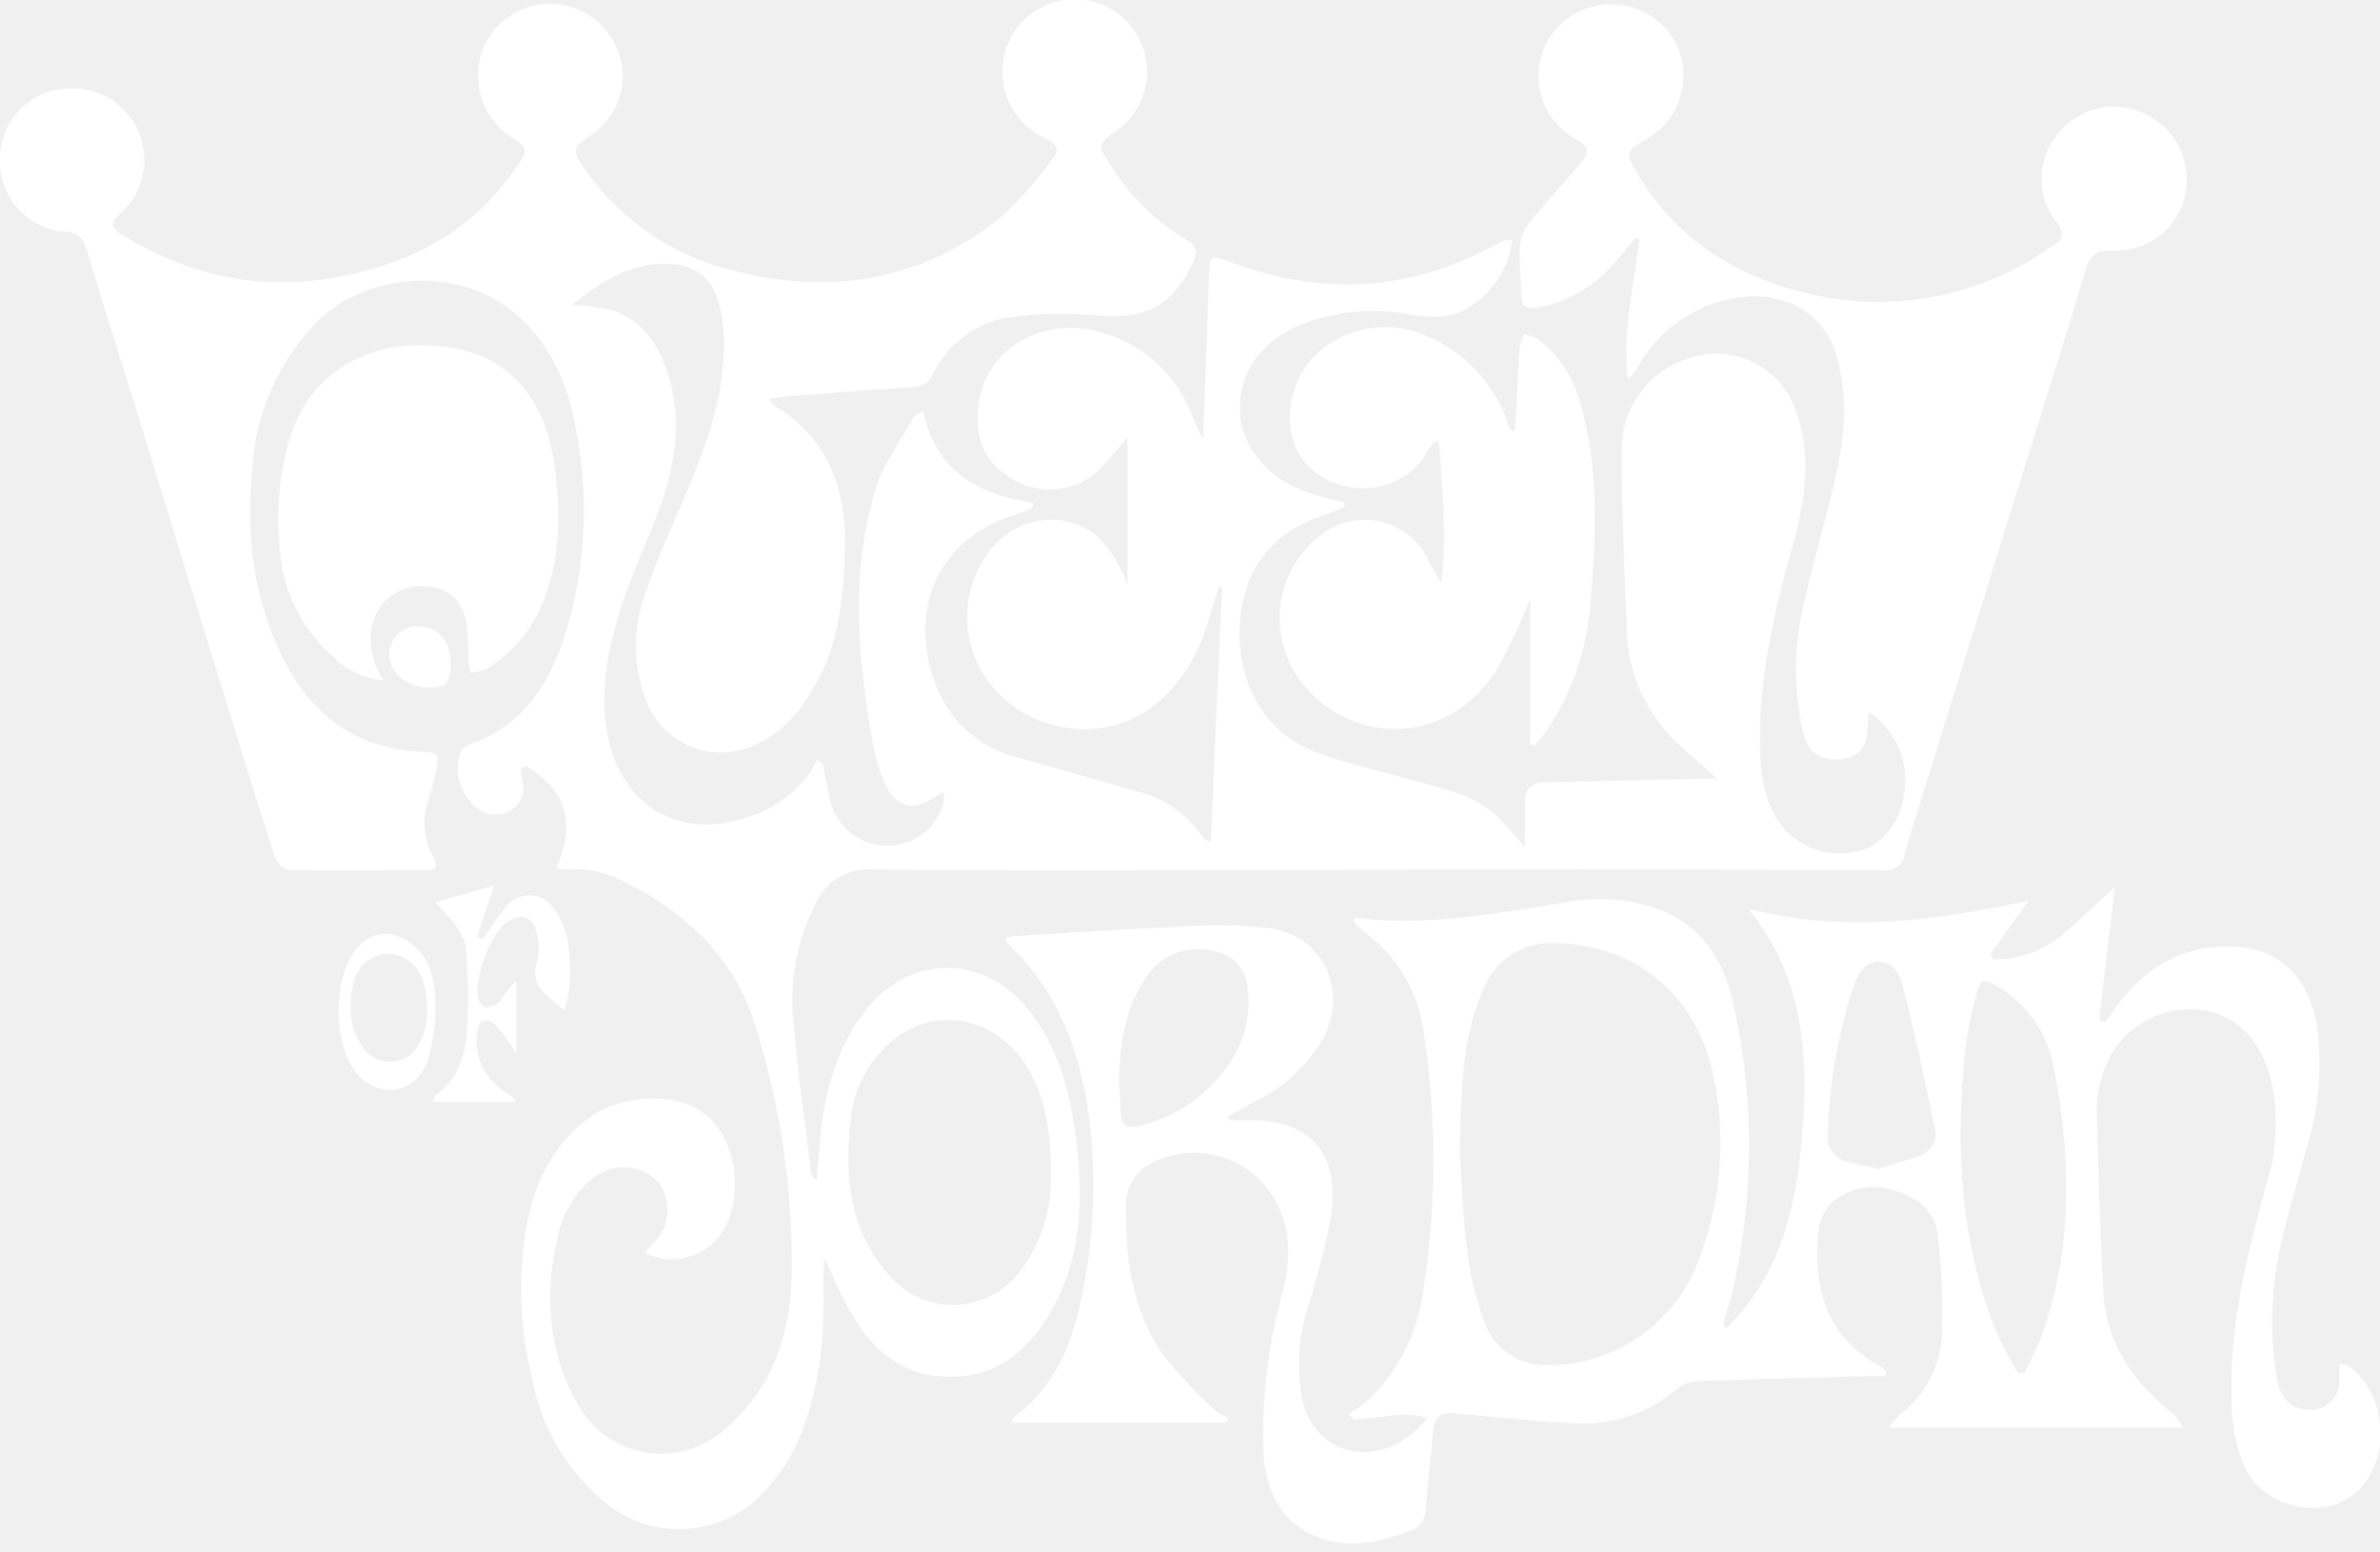
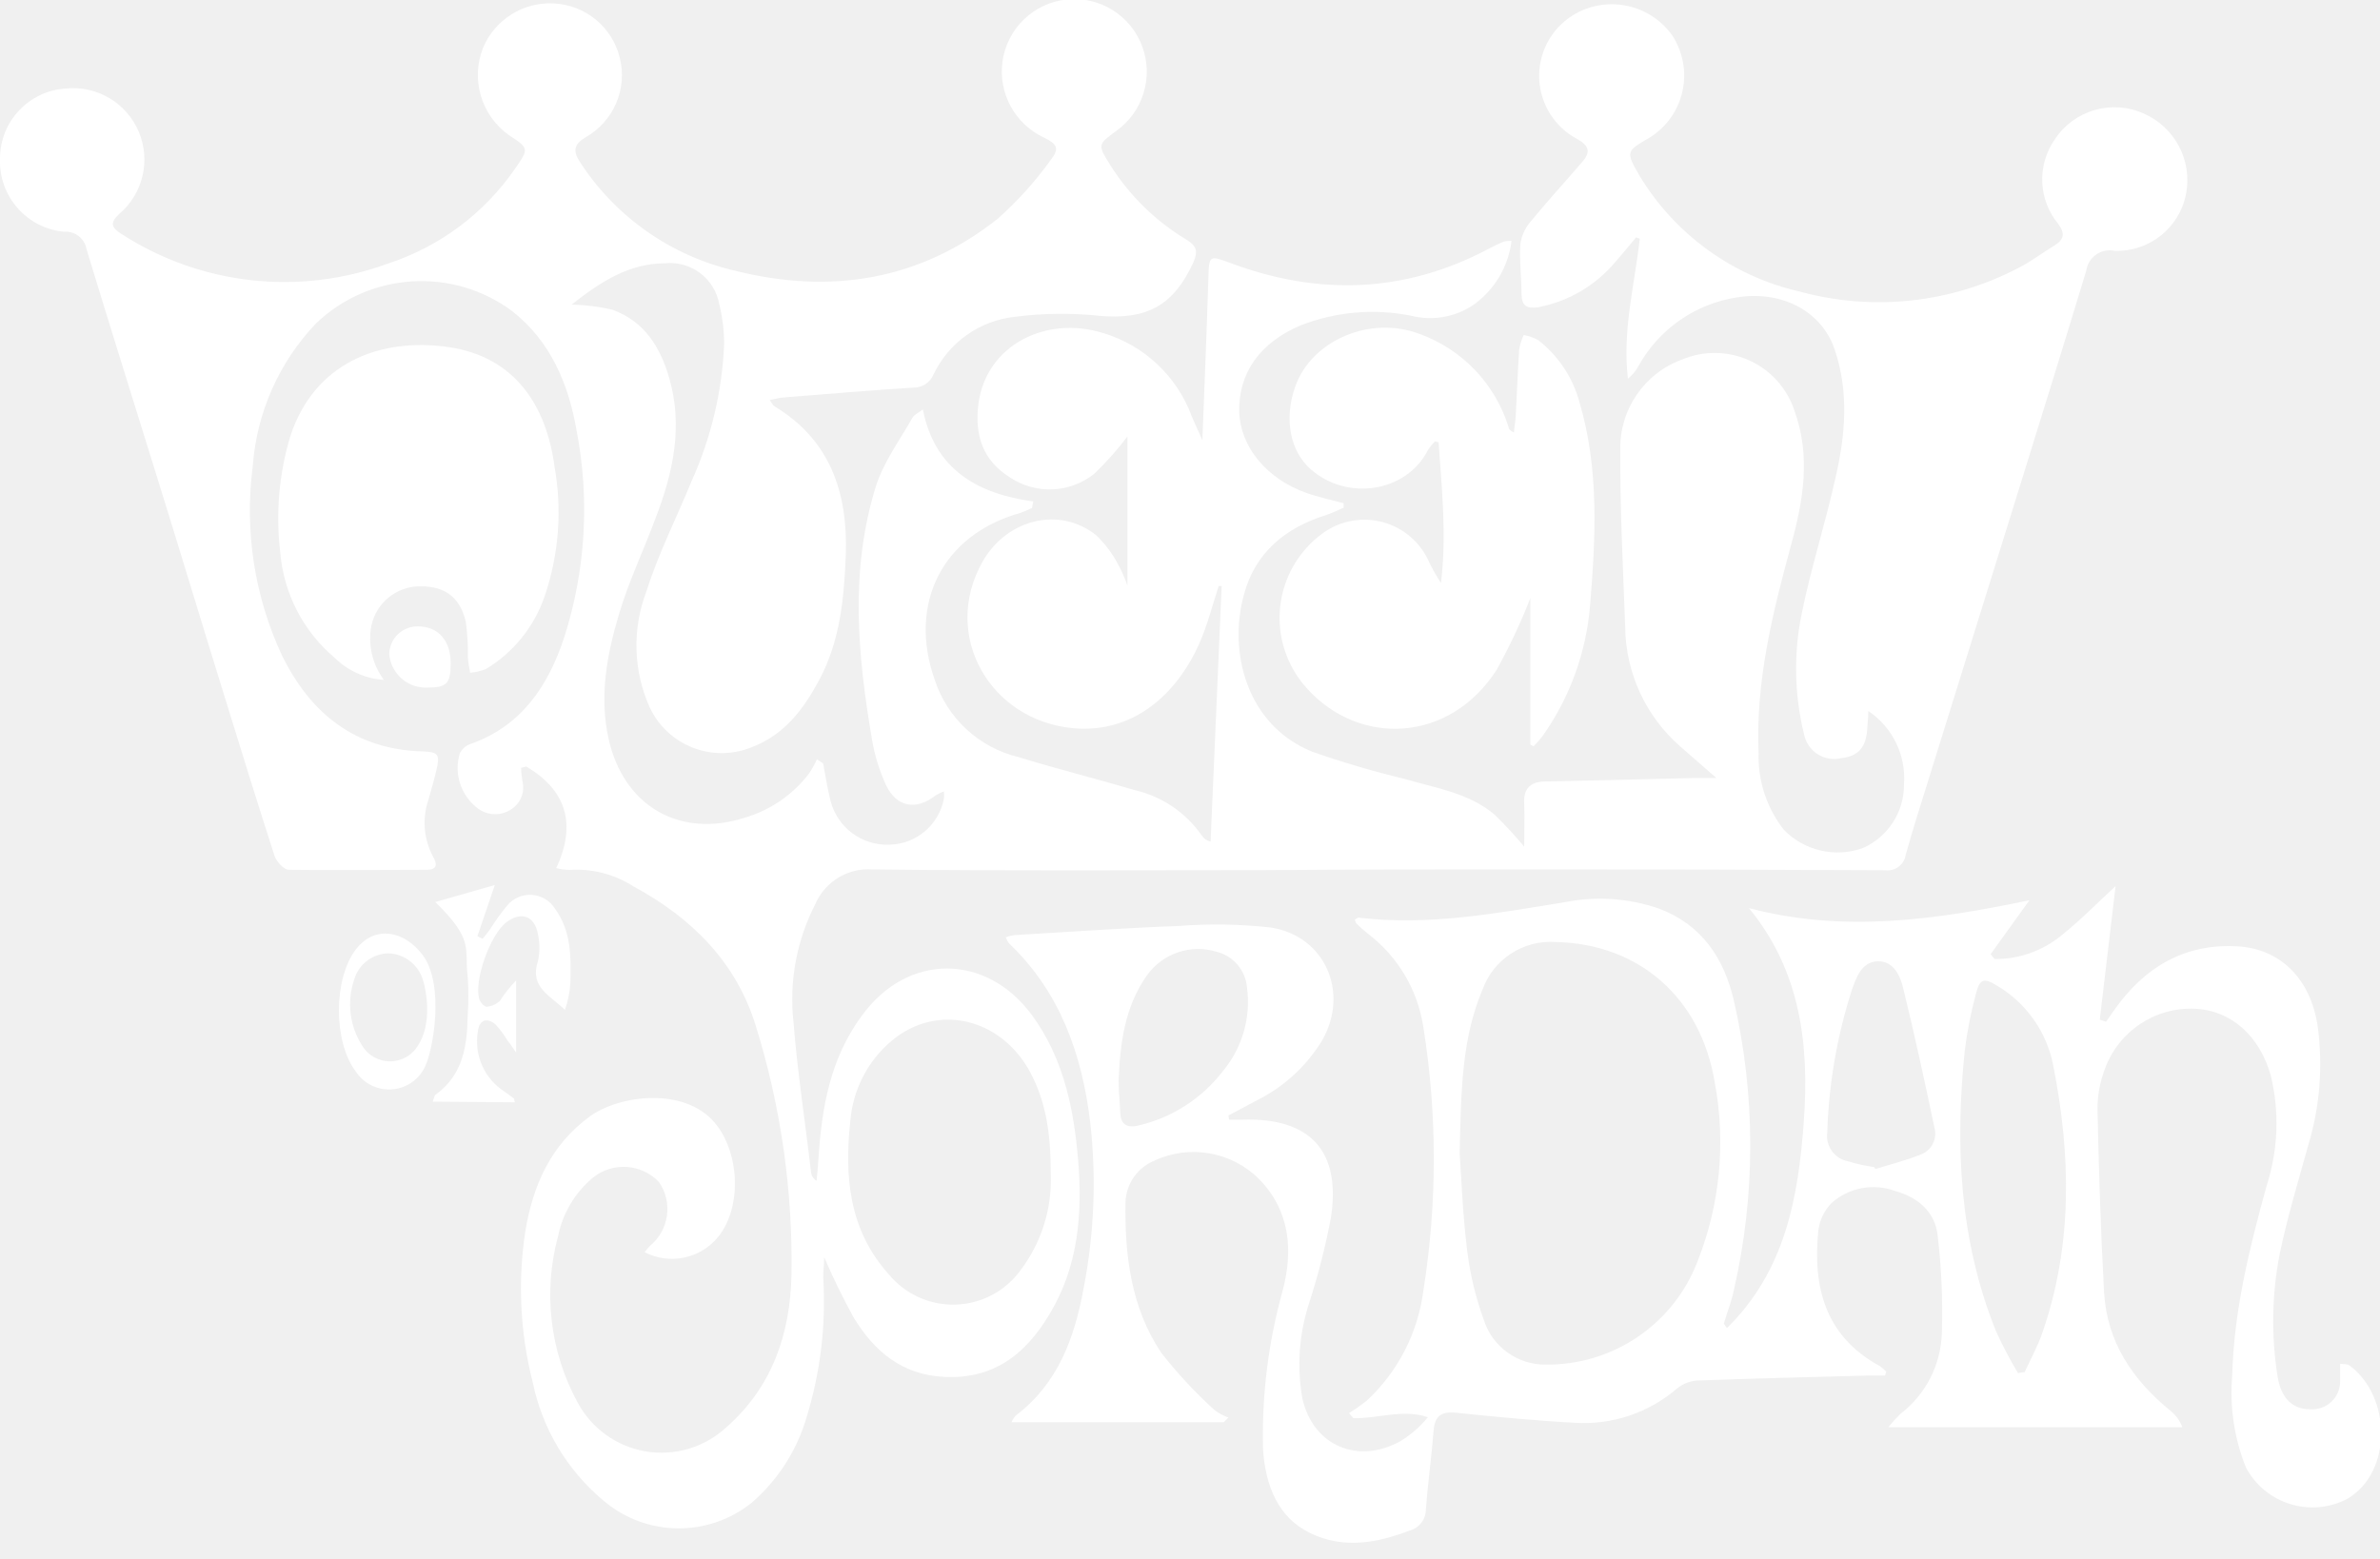
- <svg xmlns="http://www.w3.org/2000/svg" width="250" height="163" viewBox="0 0 250 163">
-   <path d="M108.4,53.37a10.94,10.94,0,0,1-1.29.53c-8.17,2.31-11.77,9.52-9,17.52A12.3,12.3,0,0,0,107,79.58c4.07,1.18,8.17,2.28,12.24,3.48a11.74,11.74,0,0,1,7,4.71,2.55,2.55,0,0,0,.42.45,3.3,3.3,0,0,0,.53.23c.4-9,.78-17.93,1.17-26.85l-.31,0c-.67,2-1.19,4.12-2,6.06-2.46,5.56-7.09,9.42-13.21,8.88C104,75.73,98.79,66.76,103.17,59c2.58-4.53,8.15-5.81,12-2.75a12.3,12.3,0,0,1,2.28,3,15.18,15.18,0,0,1,1,2.24V45.87a34.49,34.49,0,0,1-3.46,3.89,7.52,7.52,0,0,1-8.9.39c-2.79-1.75-3.78-4.36-3.28-7.8.88-6.08,7.12-9.24,13.15-7.37a14.27,14.27,0,0,1,9.28,8.72c.18.42.37.84.56,1.26s.24.54.56,1.24c.23-6,.46-11.45.62-17,.08-2.51.09-2.49,2.36-1.65,9.27,3.45,18.35,3.15,27.17-1.55.5-.26,1-.51,1.53-.73a3.54,3.54,0,0,1,.8-.06,9.76,9.76,0,0,1-3.94,6.68c-2,1.54-4.28,1.55-6.6,1.18a20.84,20.84,0,0,0-11.62,1c-4.32,1.82-6.59,5.11-6.44,9.16.13,3.63,2.89,7,7,8.45,1.27.45,2.61.73,3.91,1.08l.07.47c-.61.26-1.19.57-1.82.77-4.31,1.33-7.44,4-8.66,8.37-1.64,5.95.24,13.69,7.17,16.5,3.11,1.26,6.47,1.91,9.7,2.86s6.76,1.46,9.46,3.81A44.65,44.65,0,0,1,160.17,89c0-1.64.07-3.09,0-4.53s.54-2.27,2.1-2.3c5.32-.11,10.64-.25,16-.38.61,0,1.21,0,2.12,0l-3.69-3.27a16.93,16.93,0,0,1-5.83-12.59c-.23-6.19-.55-12.38-.51-18.57a9.87,9.87,0,0,1,6.52-9.54,8.82,8.82,0,0,1,11.74,5.29c1.76,4.79,1,9.45-.31,14.17-2,7.17-3.7,14.4-3.42,21.9.11,2.87.63,5.74,2.62,8a7.85,7.85,0,0,0,8.34,2c2.46-.89,4.18-3.68,4.26-6.71a8.48,8.48,0,0,0-3.84-7.7c0,.73-.08,1.2-.1,1.67-.08,2.08-.88,3.07-2.69,3.28-2.08.25-3.48-.6-4-2.54a28.74,28.74,0,0,1-.24-12.65c1-4.81,2.44-9.5,3.55-14.28,1-4.48,1.43-9-.08-13.48-1.39-4.13-5.68-6.28-10.3-5.49a14.34,14.34,0,0,0-10.33,7.22,4.3,4.3,0,0,1-1.1,1.32c-.6-5,.69-9.82,1.22-14.7l-.38-.15c-.71.83-1.39,1.69-2.12,2.5a13.83,13.83,0,0,1-8.15,4.83c-1.21.2-1.74-.13-1.76-1.36,0-1.74-.24-3.49-.14-5.22a4.43,4.43,0,0,1,1-2.34c1.77-2.17,3.66-4.24,5.49-6.36.87-1,.68-1.69-.54-2.38a7.53,7.53,0,0,1-.51-13,7.81,7.81,0,0,1,10.48,2.09,7.67,7.67,0,0,1-2.38,10.74c-2.51,1.44-2.56,1.47-1.06,4C176,24.87,181.84,28.74,189,30.6A31.56,31.56,0,0,0,212.12,28c1.27-.66,2.42-1.54,3.64-2.29,1-.62,1.11-1.24.38-2.24a7.36,7.36,0,0,1-.37-8.89,7.51,7.51,0,0,1,9.37-2.71,7.66,7.66,0,0,1,4.43,8.44,7.38,7.38,0,0,1-7.52,6c-1.82-.13-2.51.52-3,2.12-2.27,7.55-4.63,15.07-7,22.59q-4.83,15.56-9.67,31.09c-.79,2.54-1.6,5.08-2.32,7.64A1.93,1.93,0,0,1,198,91.4q-18.67-.09-37.35-.09c-9.32,0-18.65.06-28,.07-13.68,0-27.36.09-41-.06a6,6,0,0,0-6,3.63,22,22,0,0,0-2.3,12.38c.42,5.3,1.21,10.57,1.86,15.85a1.12,1.12,0,0,0,.58.83c.07-.78.15-1.55.2-2.33.33-5.38,1.29-10.55,4.55-15.07,4.78-6.63,13.12-6.59,17.92,0,3.07,4.23,4.2,9.09,4.7,14.1.57,5.61.34,11.21-2.39,16.34-2.46,4.61-5.93,7.81-11.64,7.53-4.38-.21-7.31-2.7-9.46-6.21-1.16-1.9-2-4-3.09-6.31,0,.84-.12,1.49-.1,2.14.13,5.09-.14,10.14-1.85,15A18.93,18.93,0,0,1,79,157.89a12.19,12.19,0,0,1-15.58-.21A21.86,21.86,0,0,1,56,145.27a39.8,39.8,0,0,1-.8-15.86c.81-4.85,2.66-9.1,6.81-12.11,3.11-2.25,9.85-3.07,13,.6,2.69,3.09,3,9,.39,12.12a6.32,6.32,0,0,1-7.69,1.56,6.3,6.3,0,0,1,.57-.66,5,5,0,0,0,.94-6.71,5.12,5.12,0,0,0-7-.43,10.76,10.76,0,0,0-3.63,6.1c-1.41,6-1.06,11.93,2,17.43A10,10,0,0,0,76.27,150c4.87-4.23,6.77-9.87,6.89-16a83.31,83.31,0,0,0-3.79-26.19C77.31,101,72.65,96.39,66.54,93.09c-2.11-1.14-4.23-2-6.7-1.74a6.52,6.52,0,0,1-1.43-.19c2.19-4.69,1-8.21-3.14-10.68l-.55.14c.05.47.08.94.15,1.4a2.73,2.73,0,0,1-1.08,3,3.06,3.06,0,0,1-3.48,0,5.32,5.32,0,0,1-2-5.85,1.93,1.93,0,0,1,1.07-1c5.45-1.91,8.23-6.16,9.93-11.32a44.17,44.17,0,0,0,1.2-21.71c-.85-4.86-2.75-9.34-6.81-12.55-5.87-4.64-15.31-4-20.55,1.35a24.21,24.21,0,0,0-6.64,15c-.7,6.88,0,13.6,3.09,19.93,3,6.15,7.71,9.81,14.75,10.07,1.66.06,1.85.3,1.46,2C45.6,82,45.28,83,45,84A7.4,7.4,0,0,0,45.49,90c.49.84.42,1.38-.69,1.38-4.82,0-9.63.07-14.45,0-.52,0-1.29-.81-1.48-1.39C27,84.16,25.2,78.34,23.4,72.52c-2.35-7.58-4.66-15.16-7-22.74C14,41.91,11.47,34.05,9.08,26.17a2.18,2.18,0,0,0-2.36-1.82A7.42,7.42,0,0,1,0,16.73,7.38,7.38,0,0,1,6.93,9.3a7.54,7.54,0,0,1,5.59,13.24c-1,.91-.81,1.41.24,2.07,8.85,5.54,18.24,6.4,28,3.11a26,26,0,0,0,13.32-9.93c1.5-2.14,1.51-2.16-.62-3.56A7.73,7.73,0,0,1,50.74,5.1a7.62,7.62,0,0,1,14.41,1,7.48,7.48,0,0,1-3.57,8.42c-1.25.74-1.34,1.45-.6,2.58A26.54,26.54,0,0,0,77.3,28.49c10,2.51,19.37,1,27.58-5.47a38.55,38.55,0,0,0,5.53-6.13c1-1.2.72-1.72-.73-2.42a7.67,7.67,0,0,1-4.32-8,7.6,7.6,0,1,1,11.9,7.26c-2,1.43-2,1.44-.65,3.57a24,24,0,0,0,8,7.87c1.08.66,1.18,1.29.69,2.38-2.1,4.57-4.92,6-9.92,5.6a38,38,0,0,0-8.85.11,10.74,10.74,0,0,0-8.52,6,2.23,2.23,0,0,1-2.13,1.39c-4.5.29-9,.67-13.48,1-.48,0-1,.16-1.6.28.27.36.35.57.5.66,5.87,3.53,7.69,9,7.45,15.48-.18,4.56-.58,9.12-2.79,13.26-1.65,3.07-3.64,5.77-7.1,7.09A8.37,8.37,0,0,1,68.17,74.3a15.92,15.92,0,0,1-.32-12.14c1.32-4,3.18-7.75,4.76-11.62C74.48,46,76,41.29,76.06,36.29a16.4,16.4,0,0,0-.5-4.24c-.75-3-2.63-4.35-5.69-4.35-3.81,0-6.77,1.93-9.82,4.34a21.59,21.59,0,0,1,4.28.54c3.43,1.18,5.07,4,6,7.28,1.43,5,.39,9.83-1.43,14.55C67.59,57.8,66,61.11,65,64.58c-1.25,4.22-2.08,8.54-1.1,13,1.54,7.09,7.43,10.57,14.35,8.34A13.07,13.07,0,0,0,85,81.3a10.49,10.49,0,0,0,.8-1.48l.66.44c.26,1.32.45,2.66.78,4a6.15,6.15,0,0,0,6.19,4.55,6,6,0,0,0,5.74-4.85,6.22,6.22,0,0,0,0-.76,6,6,0,0,0-.88.43c-2,1.58-4.07,1.26-5.18-1a18.76,18.76,0,0,1-1.48-4.81c-1.53-8.89-2.35-17.82.4-26.6.8-2.57,2.52-4.86,3.86-7.25.15-.28.52-.43,1.07-.86,1.29,6.33,5.72,8.87,11.6,9.69Zm2,70c0-4.16-.47-7.52-2.13-10.65-3.07-5.79-9.84-7.39-14.6-3.37a12.29,12.29,0,0,0-4.33,8.37c-.63,5.87-.15,11.49,4,16.13a8.77,8.77,0,0,0,13.85-.38A15.76,15.76,0,0,0,110.38,123.4Z" fill="#fff" />
-   <path d="M198,144.53c-.59,0-1.18,0-1.77,0-6,.16-12,.3-18,.52a3.75,3.75,0,0,0-2.09.82,15,15,0,0,1-10.79,3.62c-4.14-.23-8.27-.63-12.39-1.05-1.53-.16-2.29.25-2.42,1.87-.21,2.76-.59,5.5-.8,8.25a2.29,2.29,0,0,1-1.68,2.24c-3.46,1.32-6.94,2-10.43.3s-4.73-5.08-4.93-8.76a56.54,56.54,0,0,1,2.09-16.85c1-4.16.76-8.26-2.5-11.62A9.75,9.75,0,0,0,121.27,122a4.92,4.92,0,0,0-3,4.3c-.09,5.61.58,11.13,3.81,15.87a47.56,47.56,0,0,0,5.6,6,5.65,5.65,0,0,0,1.46.78l-.49.48H106.21a3,3,0,0,1,.46-.71c4.44-3.35,6.16-8.18,7.12-13.35a57.69,57.69,0,0,0,.68-17.44c-.85-7.09-3.16-13.64-8.52-18.75a2.56,2.56,0,0,1-.34-.64,5,5,0,0,1,.89-.22c5.77-.34,11.54-.74,17.31-1a49.91,49.91,0,0,1,9.63.17c5.74.88,8.31,6.88,5.36,11.92a16.85,16.85,0,0,1-6.86,6.21L129,117.22l.08.43c.46,0,.92,0,1.38,0,7.15-.23,10.41,3.3,9.3,10.39a78.84,78.84,0,0,1-2.28,8.89,20.27,20.27,0,0,0-.71,10c1.1,5,5.84,7,10.34,4.5a11.35,11.35,0,0,0,2.83-2.48c-2.69-.89-5.25.17-7.81.11l-.47-.54a17,17,0,0,0,1.9-1.33,19.1,19.1,0,0,0,5.91-11.53,87.48,87.48,0,0,0,0-27.69,15.16,15.16,0,0,0-5.81-9.82c-.44-.35-.86-.72-1.28-1.1-.1-.09-.12-.26-.19-.42.15-.09.29-.23.41-.21,7.33.88,14.49-.47,21.66-1.63a19,19,0,0,1,9.85.66c4.55,1.7,6.86,5.24,7.89,9.67a67.86,67.86,0,0,1,0,30.44c-.26,1.19-.7,2.34-1,3.51,0,.06.1.16.33.47,6.13-6,7.53-13.76,8.07-21.71s-.27-15.75-5.77-22.41c9.91,2.6,19.55,1.3,29.48-.83-1.53,2.11-2.8,3.88-4.08,5.66l.41.51a10.93,10.93,0,0,0,7.05-2.47c2-1.6,3.82-3.46,5.66-5.15-.54,4.54-1.1,9.29-1.66,14l.66.21.87-1.25c3.14-4.45,7.33-7,12.88-6.68,4.54.23,7.68,3.37,8.46,8.29a29.72,29.72,0,0,1-1,12.61c-1,3.8-2.21,7.57-3,11.42a37,37,0,0,0-.23,12.85c.34,2.26,1.54,3.47,3.39,3.47a2.93,2.93,0,0,0,3.19-3c0-.55,0-1.11,0-1.78.43.07.77,0,1,.17,4.38,3.2,4.59,11.18-.21,14-3.56,2.1-8.95.46-10.66-3.29-1.41-3.09-1.53-6.35-1.44-9.63.17-6.87,1.83-13.47,3.63-20a21.27,21.27,0,0,0,.43-11.52c-1.16-4.18-4.16-6.85-7.92-7a9.61,9.61,0,0,0-9.53,6.36,11.8,11.8,0,0,0-.76,4.18c.14,6.4.34,12.8.69,19.19.29,5.24,3,9.24,7,12.47a3.93,3.93,0,0,1,1.29,1.73H198.37a11.64,11.64,0,0,1,1.23-1.4A11.12,11.12,0,0,0,204,140a71.7,71.7,0,0,0-.44-10.25c-.27-2.54-2.09-4-4.49-4.7a6.61,6.61,0,0,0-6.63,1.25,5,5,0,0,0-1.43,2.94c-.59,6,.75,11.12,6.49,14.24a3.52,3.52,0,0,1,.65.58Zm-44.67-23.36c.17,2.46.31,6.35.78,10.2a32.93,32.93,0,0,0,1.74,7.27,6.74,6.74,0,0,0,6.51,4.73,16.87,16.87,0,0,0,16-10.83,34.15,34.15,0,0,0,1.79-18.7c-1.46-8.92-8-14.61-16.73-14.78a7.61,7.61,0,0,0-7.67,5C153.56,109.1,153.48,114.42,153.33,121.17ZM212,144.26l.71-.1c.62-1.38,1.37-2.71,1.86-4.14,3.18-9.21,3-18.61,1.14-28a12.44,12.44,0,0,0-5.9-8.44c-1.4-.85-1.82-.76-2.23.87a44,44,0,0,0-1.18,6c-1,10-.53,19.92,3.29,29.42A46,46,0,0,0,212,144.26Zm-94.46-30.69c.06,1.12.14,2.24.17,3.37s.65,1.6,1.81,1.34a15.66,15.66,0,0,0,9-5.74,11.38,11.38,0,0,0,2.54-8.73,4.24,4.24,0,0,0-3.21-3.86,6.62,6.62,0,0,0-7.35,2.52C118.14,105.8,117.65,109.64,117.51,113.57Zm79.37,9.06.12.2c1.59-.5,3.21-.9,4.75-1.52a2.34,2.34,0,0,0,1.47-2.76c-1-4.94-2.1-9.88-3.3-14.79-.32-1.31-1.06-2.83-2.69-2.76s-2.22,1.66-2.7,3A55.05,55.05,0,0,0,192,119.06a2.69,2.69,0,0,0,2.24,3C195.07,122.31,196,122.45,196.88,122.63Z" fill="#fff" />
-   <path d="M160.75,78.24V62.85a62.52,62.52,0,0,1-3.53,7.5c-4.89,7.7-14.46,8.15-20,1.92A11,11,0,0,1,139,56a7.42,7.42,0,0,1,10.93,2.59,20.8,20.8,0,0,0,1.47,2.6c.62-4.94.09-9.86-.24-14.78l-.4-.09a4.83,4.83,0,0,0-.7.88c-2.28,4.53-8.56,5.43-12.37,2-2.16-1.93-2.8-5.31-1.58-8.69,1.76-4.91,7.91-7.44,13-5.51a15.19,15.19,0,0,1,9.4,9.83c.06.19.17.35.56.54.06-.56.15-1.12.18-1.67.12-2.36.2-4.71.35-7.06a7.28,7.28,0,0,1,.47-1.53,5.06,5.06,0,0,1,1.52.53,12.47,12.47,0,0,1,4.36,6.54c2.07,7,1.69,14.22,1.11,21.34a27.61,27.61,0,0,1-4.94,13.72,11.86,11.86,0,0,1-.94,1.06Z" fill="#fff" />
-   <path d="M40.32,71.44a8.13,8.13,0,0,1-5.19-2.35A16.29,16.29,0,0,1,29.43,58,30.11,30.11,0,0,1,30.48,45.9C33,38.14,39.86,35.47,47,36.45S57.42,42.7,58.26,49c.61,4.55.66,9.18-1,13.65a14.4,14.4,0,0,1-6.13,7.59,5.74,5.74,0,0,1-1.69.42c-.08-.52-.21-1-.24-1.56A24,24,0,0,0,49,65.32c-.63-2.78-2.43-3.94-5.32-3.72A5.22,5.22,0,0,0,39,66.16,7.34,7.34,0,0,0,40.32,71.44Z" fill="#fff" />
-   <path d="M45.45,115.74c.18-.45.19-.65.29-.72,2.89-2.06,3.33-5.11,3.38-8.31a30.12,30.12,0,0,0,0-4.14c-.38-2.9.75-3.74-3.41-7.8L51.92,93l-1.83,5.38.54.28c.24-.3.5-.6.73-.92a24.44,24.44,0,0,1,1.86-2.6,3.1,3.1,0,0,1,5,.35c1.72,2.35,1.69,5.08,1.61,7.8a9.44,9.44,0,0,1-.57,2.84c-1.43-1.47-3.73-2.32-2.84-5.1a6.23,6.23,0,0,0,0-2.88c-.34-1.9-1.74-2.39-3.26-1.24-1.72,1.29-3.48,6.15-2.89,8.11.1.33.54.8.78.78a2.27,2.27,0,0,0,1.45-.6A13.12,13.12,0,0,1,54.23,103v7.56c-.38-.54-.63-.92-.9-1.28A10.33,10.33,0,0,0,52,107.61c-.93-.82-1.77-.46-1.87.79A6.24,6.24,0,0,0,53,114.63a11.76,11.76,0,0,1,1,.72c.07.05.06.18.12.39Z" fill="#fff" />
-   <path d="M44.55,112.27c-1.65,2.84-5.15,2.9-7.16.33-2.44-3.1-2.43-9.81,0-12.89,2-2.47,5-2,7,.61C46.79,103.52,45.45,110.69,44.55,112.27Zm-.1-9.23a4,4,0,0,0-3.59-2.88,3.84,3.84,0,0,0-3.66,2.77c-.59,2.38-.67,4.76.84,6.93a3.42,3.42,0,0,0,5.86,0C45.45,107.46,44.75,104,44.45,103Z" fill="#fff" />
-   <path d="M47.33,69.74c0,2.07-.42,2.47-2.38,2.47-2.24,0-4.11-1.64-4.06-3.54a2.94,2.94,0,0,1,3-2.89C46,65.78,47.37,67.33,47.33,69.74Z" fill="#fff" />
+ <svg xmlns="http://www.w3.org/2000/svg" width="200" height="131" viewBox="0 0 200 131">
+   <path d="M86.72,42.7a10.11,10.11,0,0,1-1,.42c-6.54,1.84-9.42,7.62-7.18,14a9.83,9.83,0,0,0,7.06,6.52c3.26,1,6.54,1.82,9.79,2.78a9.44,9.44,0,0,1,5.58,3.78,2.24,2.24,0,0,0,.33.36,2.17,2.17,0,0,0,.43.18c.31-7.21.62-14.35.93-21.48l-.25,0c-.53,1.62-.95,3.29-1.63,4.84-2,4.45-5.68,7.54-10.57,7.11-7-.63-11.15-7.8-7.64-14,2.06-3.63,6.52-4.66,9.56-2.21a9.79,9.79,0,0,1,1.82,2.42,12.6,12.6,0,0,1,.79,1.79V36.69a26.7,26.7,0,0,1-2.77,3.12,6,6,0,0,1-7.11.31c-2.23-1.4-3-3.49-2.63-6.24C82.91,29,87.9,26.49,92.72,28a11.42,11.42,0,0,1,7.43,7c.14.34.29.67.44,1s.2.43.45,1c.18-4.76.37-9.16.5-13.56.06-2,.06-2,1.89-1.32,7.41,2.76,14.68,2.52,21.73-1.24.4-.21.81-.41,1.22-.58a2.4,2.4,0,0,1,.64-.05,7.77,7.77,0,0,1-3.15,5.34,6.5,6.5,0,0,1-5.28.95,16.55,16.55,0,0,0-9.29.81c-3.46,1.45-5.27,4.08-5.16,7.32.11,2.91,2.32,5.59,5.64,6.76,1,.36,2.08.58,3.13.87l0,.37a14.53,14.53,0,0,1-1.46.62c-3.44,1.06-6,3.19-6.92,6.7-1.32,4.75.19,10.94,5.73,13.19a80.79,80.79,0,0,0,7.77,2.29c2.62.77,5.4,1.17,7.56,3a34.25,34.25,0,0,1,2.49,2.69c0-1.32.06-2.47,0-3.62s.43-1.82,1.68-1.85c4.26-.08,8.51-.2,12.77-.3.48,0,1,0,1.7,0l-3-2.62a13.53,13.53,0,0,1-4.66-10.06c-.18-5-.44-9.91-.41-14.86a7.9,7.9,0,0,1,5.22-7.64,7.05,7.05,0,0,1,9.39,4.24c1.41,3.83.78,7.56-.25,11.33-1.57,5.74-3,11.52-2.74,17.52a10,10,0,0,0,2.1,6.42,6.29,6.29,0,0,0,6.67,1.56A5.81,5.81,0,0,0,160,65.92,6.81,6.81,0,0,0,157,59.76c0,.59-.06,1-.08,1.34-.06,1.66-.71,2.45-2.16,2.62a2.58,2.58,0,0,1-3.16-2,23.06,23.06,0,0,1-.2-10.12c.77-3.85,2-7.6,2.84-11.43.83-3.58,1.15-7.17-.06-10.78-1.11-3.3-4.54-5-8.24-4.39a11.44,11.44,0,0,0-8.26,5.78,3.55,3.55,0,0,1-.88,1.05c-.48-4,.55-7.85,1-11.76l-.31-.12c-.57.67-1.11,1.35-1.69,2a11.17,11.17,0,0,1-6.52,3.87c-1,.15-1.4-.11-1.42-1.1,0-1.39-.19-2.78-.1-4.17a3.55,3.55,0,0,1,.82-1.87c1.42-1.74,2.94-3.39,4.4-5.09.7-.81.55-1.35-.43-1.9a6,6,0,0,1-.42-10.38,6.24,6.24,0,0,1,8.39,1.66,6.15,6.15,0,0,1-1.9,8.6c-2,1.15-2,1.18-.85,3.19a21.25,21.25,0,0,0,13.48,9.75,25.27,25.27,0,0,0,18.5-2.06c1-.52,1.93-1.23,2.91-1.83.8-.49.88-1,.31-1.79a5.87,5.87,0,0,1-.3-7.11,6,6,0,0,1,7.49-2.17,6.11,6.11,0,0,1,3.54,6.75,5.89,5.89,0,0,1-6,4.78,2,2,0,0,0-2.39,1.69c-1.82,6-3.7,12.06-5.57,18.08l-7.74,24.87c-.63,2-1.28,4.06-1.85,6.11a1.55,1.55,0,0,1-1.73,1.32q-14.94-.08-29.88-.07c-7.46,0-14.92,0-22.38.06-10.94,0-21.89.07-32.83-.06A4.85,4.85,0,0,0,68.51,76a17.5,17.5,0,0,0-1.83,9.91c.33,4.24,1,8.45,1.48,12.68a.93.93,0,0,0,.46.66c.06-.62.12-1.24.16-1.87.27-4.3,1-8.44,3.64-12,3.83-5.31,10.5-5.28,14.34,0,2.45,3.38,3.36,7.27,3.76,11.28.46,4.49.28,9-1.91,13.07-2,3.69-4.75,6.25-9.31,6-3.51-.18-5.85-2.16-7.57-5a55.67,55.67,0,0,1-2.47-5.06c0,.68-.1,1.2-.08,1.72a33.18,33.18,0,0,1-1.48,12,15.08,15.08,0,0,1-4.52,6.91,9.77,9.77,0,0,1-12.46-.16,17.56,17.56,0,0,1-5.95-9.94,31.87,31.87,0,0,1-.63-12.68c.64-3.88,2.13-7.28,5.44-9.69,2.49-1.8,7.88-2.46,10.43.48,2.15,2.47,2.39,7.17.31,9.69a5,5,0,0,1-6.15,1.25,6,6,0,0,1,.45-.53,4,4,0,0,0,.76-5.36A4.1,4.1,0,0,0,49.81,99a8.62,8.62,0,0,0-2.91,4.89,18.89,18.89,0,0,0,1.61,13.94A8,8,0,0,0,61,120c3.89-3.39,5.41-7.9,5.51-12.83a66.76,66.76,0,0,0-3-20.95c-1.65-5.35-5.38-9.07-10.27-11.71a8.84,8.84,0,0,0-5.36-1.39,5.3,5.3,0,0,1-1.14-.15c1.75-3.75.81-6.57-2.51-8.54l-.44.11c0,.37.06.75.11,1.12A2.17,2.17,0,0,1,43,68a2.44,2.44,0,0,1-2.78,0,4.25,4.25,0,0,1-1.58-4.68,1.55,1.55,0,0,1,.86-.77c4.36-1.53,6.59-4.93,7.94-9.06a35.17,35.17,0,0,0,1-17.37c-.68-3.88-2.19-7.47-5.44-10a12.8,12.8,0,0,0-16.45,1.07,19.44,19.44,0,0,0-5.31,12A28.81,28.81,0,0,0,23.7,55.1C26.11,60,29.87,63,35.5,63.16c1.33.05,1.49.24,1.17,1.58-.19.84-.44,1.66-.67,2.49A6,6,0,0,0,36.39,72c.39.67.33,1.11-.55,1.11-3.85,0-7.71.05-11.56,0-.41,0-1-.64-1.19-1.11-1.5-4.63-2.93-9.29-4.37-13.94C16.84,52,15,45.88,13.11,39.82c-1.95-6.29-3.93-12.58-5.84-18.88a1.77,1.77,0,0,0-1.89-1.46A5.94,5.94,0,0,1,0,13.38,5.9,5.9,0,0,1,5.54,7.44,6,6,0,0,1,10,18c-.78.73-.64,1.13.2,1.66a25.2,25.2,0,0,0,22.41,2.49,20.79,20.79,0,0,0,10.65-7.94c1.2-1.72,1.21-1.73-.49-2.85a6.2,6.2,0,0,1-2.19-7.31,6.1,6.1,0,0,1,6-3.76,6,6,0,0,1,5.49,4.52,6,6,0,0,1-2.86,6.73c-1,.59-1.07,1.16-.48,2.07a21.23,21.23,0,0,0,13.06,9.15c8,2,15.5.82,22.06-4.38a30,30,0,0,0,4.42-4.9c.79-1,.58-1.37-.57-1.93a6.13,6.13,0,0,1-3.46-6.36A6.09,6.09,0,0,1,96,3.94,6.11,6.11,0,0,1,93.81,11c-1.57,1.15-1.58,1.16-.52,2.86a19.3,19.3,0,0,0,6.44,6.3c.86.53.94,1,.55,1.9-1.68,3.66-3.94,4.84-7.94,4.48a30.38,30.38,0,0,0-7.07.09,8.59,8.59,0,0,0-6.82,4.84,1.8,1.8,0,0,1-1.71,1.11c-3.59.23-7.19.53-10.78.82-.38,0-.76.13-1.28.22.21.29.28.46.4.53,4.69,2.83,6.15,7.24,6,12.38-.14,3.65-.46,7.3-2.23,10.61-1.32,2.46-2.92,4.62-5.69,5.67a6.68,6.68,0,0,1-8.58-3.39,12.72,12.72,0,0,1-.26-9.71c1-3.17,2.54-6.2,3.81-9.3A31.27,31.27,0,0,0,60.85,29a13.85,13.85,0,0,0-.4-3.39,4.2,4.2,0,0,0-4.56-3.48c-3,0-5.41,1.54-7.85,3.47a17.31,17.31,0,0,1,3.42.43c2.75,1,4.06,3.22,4.8,5.83,1.14,4,.3,7.87-1.15,11.64-1,2.71-2.28,5.36-3.1,8.14-1,3.37-1.66,6.82-.88,10.41,1.24,5.67,5.95,8.46,11.49,6.67A10.5,10.5,0,0,0,68,65a8.92,8.92,0,0,0,.65-1.18l.52.35c.21,1.06.36,2.13.63,3.17A4.91,4.91,0,0,0,74.73,71a4.75,4.75,0,0,0,4.59-3.88,2.76,2.76,0,0,0,0-.6,4.17,4.17,0,0,0-.7.34c-1.62,1.27-3.26,1-4.15-.84a15.09,15.09,0,0,1-1.19-3.85c-1.22-7.11-1.87-14.25.32-21.28.65-2.06,2-3.88,3.09-5.8.12-.22.42-.34.86-.68,1,5.06,4.57,7.09,9.28,7.74Zm1.58,56c0-3.33-.37-6-1.7-8.52-2.45-4.63-7.87-5.91-11.68-2.69a9.83,9.83,0,0,0-3.46,6.69c-.51,4.69-.13,9.19,3.21,12.91a7,7,0,0,0,11.08-.31A12.56,12.56,0,0,0,88.3,98.72Z" fill="#fff" />
+   <path d="M158.4,115.62c-.47,0-.94,0-1.41,0-4.79.13-9.59.24-14.38.42a3,3,0,0,0-1.66.65,12,12,0,0,1-8.64,2.9c-3.31-.18-6.61-.5-9.91-.84-1.22-.13-1.83.2-1.93,1.5-.17,2.2-.48,4.4-.65,6.6a1.82,1.82,0,0,1-1.34,1.79c-2.77,1.06-5.55,1.57-8.34.24s-3.79-4.06-4-7a45.25,45.25,0,0,1,1.67-13.48c.85-3.32.61-6.61-2-9.29A7.8,7.8,0,0,0,97,97.56,3.92,3.92,0,0,0,94.58,101c-.08,4.49.46,8.9,3,12.7a38.54,38.54,0,0,0,4.49,4.83,4.28,4.28,0,0,0,1.16.62l-.39.39H85a2.08,2.08,0,0,1,.37-.57c3.55-2.68,4.93-6.55,5.69-10.68a46,46,0,0,0,.55-14c-.69-5.67-2.53-10.92-6.82-15a1.92,1.92,0,0,1-.27-.51,3.51,3.51,0,0,1,.71-.18c4.62-.27,9.23-.6,13.85-.77a41.22,41.22,0,0,1,7.7.13c4.6.71,6.65,5.51,4.29,9.55a13.48,13.48,0,0,1-5.49,5l-2.35,1.25.06.35h1.11c5.72-.18,8.33,2.64,7.43,8.31a58.83,58.83,0,0,1-1.82,7.11,16.54,16.54,0,0,0-.57,8c.89,4,4.68,5.6,8.27,3.59a9,9,0,0,0,2.28-2c-2.16-.71-4.21.14-6.26.08l-.37-.42a16.55,16.55,0,0,0,1.52-1.07,15.3,15.3,0,0,0,4.73-9.22,70.39,70.39,0,0,0,0-22.16A12.14,12.14,0,0,0,115,78.52c-.35-.28-.69-.58-1-.88-.08-.07-.1-.21-.15-.34.12-.06.23-.18.32-.17,5.87.71,11.59-.37,17.34-1.3a15.17,15.17,0,0,1,7.87.53c3.64,1.36,5.49,4.19,6.32,7.73a54.44,54.44,0,0,1,0,24.36c-.21,1-.57,1.87-.84,2.81,0,0,.08.12.26.37,4.91-4.82,6-11,6.46-17.36s-.22-12.6-4.61-17.94c7.92,2.09,15.63,1,23.57-.66-1.21,1.69-2.23,3.11-3.26,4.53l.33.41a8.72,8.72,0,0,0,5.64-2c1.61-1.29,3.06-2.78,4.53-4.13l-1.33,11.23.53.17c.23-.33.46-.67.7-1,2.51-3.56,5.86-5.58,10.3-5.34,3.63.19,6.15,2.7,6.77,6.63a23.6,23.6,0,0,1-.78,10.09c-.83,3-1.76,6.06-2.4,9.14a29.52,29.52,0,0,0-.18,10.27c.27,1.81,1.23,2.78,2.71,2.78a2.34,2.34,0,0,0,2.55-2.39c0-.44,0-.89,0-1.43.34.06.62,0,.78.14,3.5,2.56,3.67,8.94-.17,11.21a6.33,6.33,0,0,1-8.53-2.64,16.92,16.92,0,0,1-1.15-7.7c.14-5.49,1.46-10.78,2.9-16a17.05,17.05,0,0,0,.35-9.21c-.93-3.35-3.33-5.49-6.33-5.64a7.69,7.69,0,0,0-7.63,5.09,9.41,9.41,0,0,0-.61,3.35c.11,5.12.27,10.24.55,15.35.23,4.19,2.38,7.39,5.58,10a3.2,3.2,0,0,1,1,1.38H158.69a11.68,11.68,0,0,1,1-1.11,8.89,8.89,0,0,0,3.49-6.79,54.89,54.89,0,0,0-.35-8.2c-.21-2-1.66-3.22-3.59-3.76a5.3,5.3,0,0,0-5.31,1,4,4,0,0,0-1.13,2.35c-.48,4.76.59,8.89,5.18,11.38a3.31,3.31,0,0,1,.53.47ZM122.66,96.94c.14,2,.25,5.08.63,8.16a26.32,26.32,0,0,0,1.39,5.81,5.4,5.4,0,0,0,5.21,3.79A13.5,13.5,0,0,0,142.66,106a27.22,27.22,0,0,0,1.44-15c-1.17-7.14-6.37-11.68-13.39-11.82a6.08,6.08,0,0,0-6.13,4C122.85,87.28,122.78,91.53,122.66,96.94Zm46.92,18.47.56-.08c.5-1.1,1.1-2.17,1.49-3.31,2.55-7.37,2.4-14.89.92-22.42a10,10,0,0,0-4.73-6.75c-1.12-.68-1.45-.6-1.78.7a34.35,34.35,0,0,0-.94,4.81c-.82,8-.43,15.94,2.63,23.53A34.74,34.74,0,0,0,169.58,115.41ZM94,90.86c0,.89.11,1.79.14,2.69s.52,1.28,1.45,1.07A12.53,12.53,0,0,0,102.79,90a9.1,9.1,0,0,0,2-7A3.38,3.38,0,0,0,102.24,80a5.29,5.29,0,0,0-5.87,2C94.51,84.64,94.12,87.71,94,90.86Zm63.5,7.24.09.16c1.27-.39,2.57-.72,3.8-1.21a1.87,1.87,0,0,0,1.18-2.21c-.84-4-1.69-7.91-2.65-11.83-.25-1.05-.84-2.26-2.15-2.21s-1.77,1.32-2.15,2.4a43.7,43.7,0,0,0-2.07,12,2.17,2.17,0,0,0,1.79,2.42C156.06,97.85,156.79,98,157.51,98.1Z" fill="#fff" />
+   <path d="M128.6,62.59V50.28a50.47,50.47,0,0,1-2.82,6c-3.92,6.16-11.57,6.52-16,1.53a8.79,8.79,0,0,1,1.39-13,5.94,5.94,0,0,1,8.75,2.07A15.19,15.19,0,0,0,121.09,49c.49-4,.07-7.89-.2-11.83l-.31-.07a4.72,4.72,0,0,0-.57.7c-1.82,3.62-6.84,4.34-9.89,1.62-1.72-1.53-2.24-4.24-1.27-6.95,1.41-3.92,6.34-5.95,10.42-4.41a12.16,12.16,0,0,1,7.51,7.87c0,.15.14.28.45.43,0-.45.12-.89.14-1.34.1-1.88.17-3.76.29-5.64a5.06,5.06,0,0,1,.38-1.22,3.94,3.94,0,0,1,1.21.42,9.88,9.88,0,0,1,3.48,5.23c1.66,5.6,1.36,11.38.89,17.07a22.12,22.12,0,0,1-4,11,8.6,8.6,0,0,1-.75.85Z" fill="#fff" />
+   <path d="M32.26,57.15a6.54,6.54,0,0,1-4.16-1.88,13,13,0,0,1-4.55-8.84,24,24,0,0,1,.83-9.71c2-6.21,7.51-8.35,13.22-7.56s8.33,5,9,10.07a21.82,21.82,0,0,1-.84,10.91,11.48,11.48,0,0,1-4.9,6.08,4.53,4.53,0,0,1-1.35.33,10.79,10.79,0,0,1-.19-1.25,20.28,20.28,0,0,0-.17-3c-.5-2.23-1.94-3.16-4.26-3a4.18,4.18,0,0,0-3.74,3.64A5.85,5.85,0,0,0,32.26,57.15Z" fill="#fff" />
+   <path d="M36.36,92.6c.14-.37.15-.53.23-.58,2.31-1.65,2.67-4.09,2.71-6.65a23,23,0,0,0,0-3.32c-.3-2.31.6-3-2.72-6.23l5-1.43-1.46,4.3.43.22c.2-.24.41-.48.59-.74a19.44,19.44,0,0,1,1.49-2.07,2.48,2.48,0,0,1,4,.27c1.38,1.88,1.36,4.07,1.3,6.24a8.18,8.18,0,0,1-.46,2.28c-1.15-1.18-3-1.86-2.27-4.08a5.15,5.15,0,0,0,0-2.31c-.28-1.52-1.4-1.91-2.62-1-1.37,1-2.78,4.93-2.3,6.49.08.26.42.64.62.63A1.88,1.88,0,0,0,42,84.14a10.91,10.91,0,0,1,1.37-1.73v6.06c-.3-.44-.5-.74-.72-1a7.64,7.64,0,0,0-1-1.35c-.74-.66-1.42-.37-1.5.63a5,5,0,0,0,2.24,5c.27.18.53.38.79.58.05,0,0,.14.09.32Z" fill="#fff" />
+   <path d="M35.64,89.81a3.34,3.34,0,0,1-5.73.27C28,87.6,28,82.23,29.93,79.77c1.57-2,4-1.58,5.58.49C37.43,82.82,36.36,88.56,35.64,89.81Zm-.08-7.38a3.16,3.16,0,0,0-2.87-2.3,3.06,3.06,0,0,0-2.93,2.22,6.47,6.47,0,0,0,.67,5.54,2.74,2.74,0,0,0,4.69,0C36.36,86,35.8,83.2,35.56,82.43Z" fill="#fff" />
+   <path d="M37.87,55.79c0,1.66-.34,2-1.91,2a3.07,3.07,0,0,1-3.25-2.83,2.37,2.37,0,0,1,2.38-2.31C36.81,52.63,37.9,53.86,37.87,55.79Z" fill="#fff" />
</svg>
